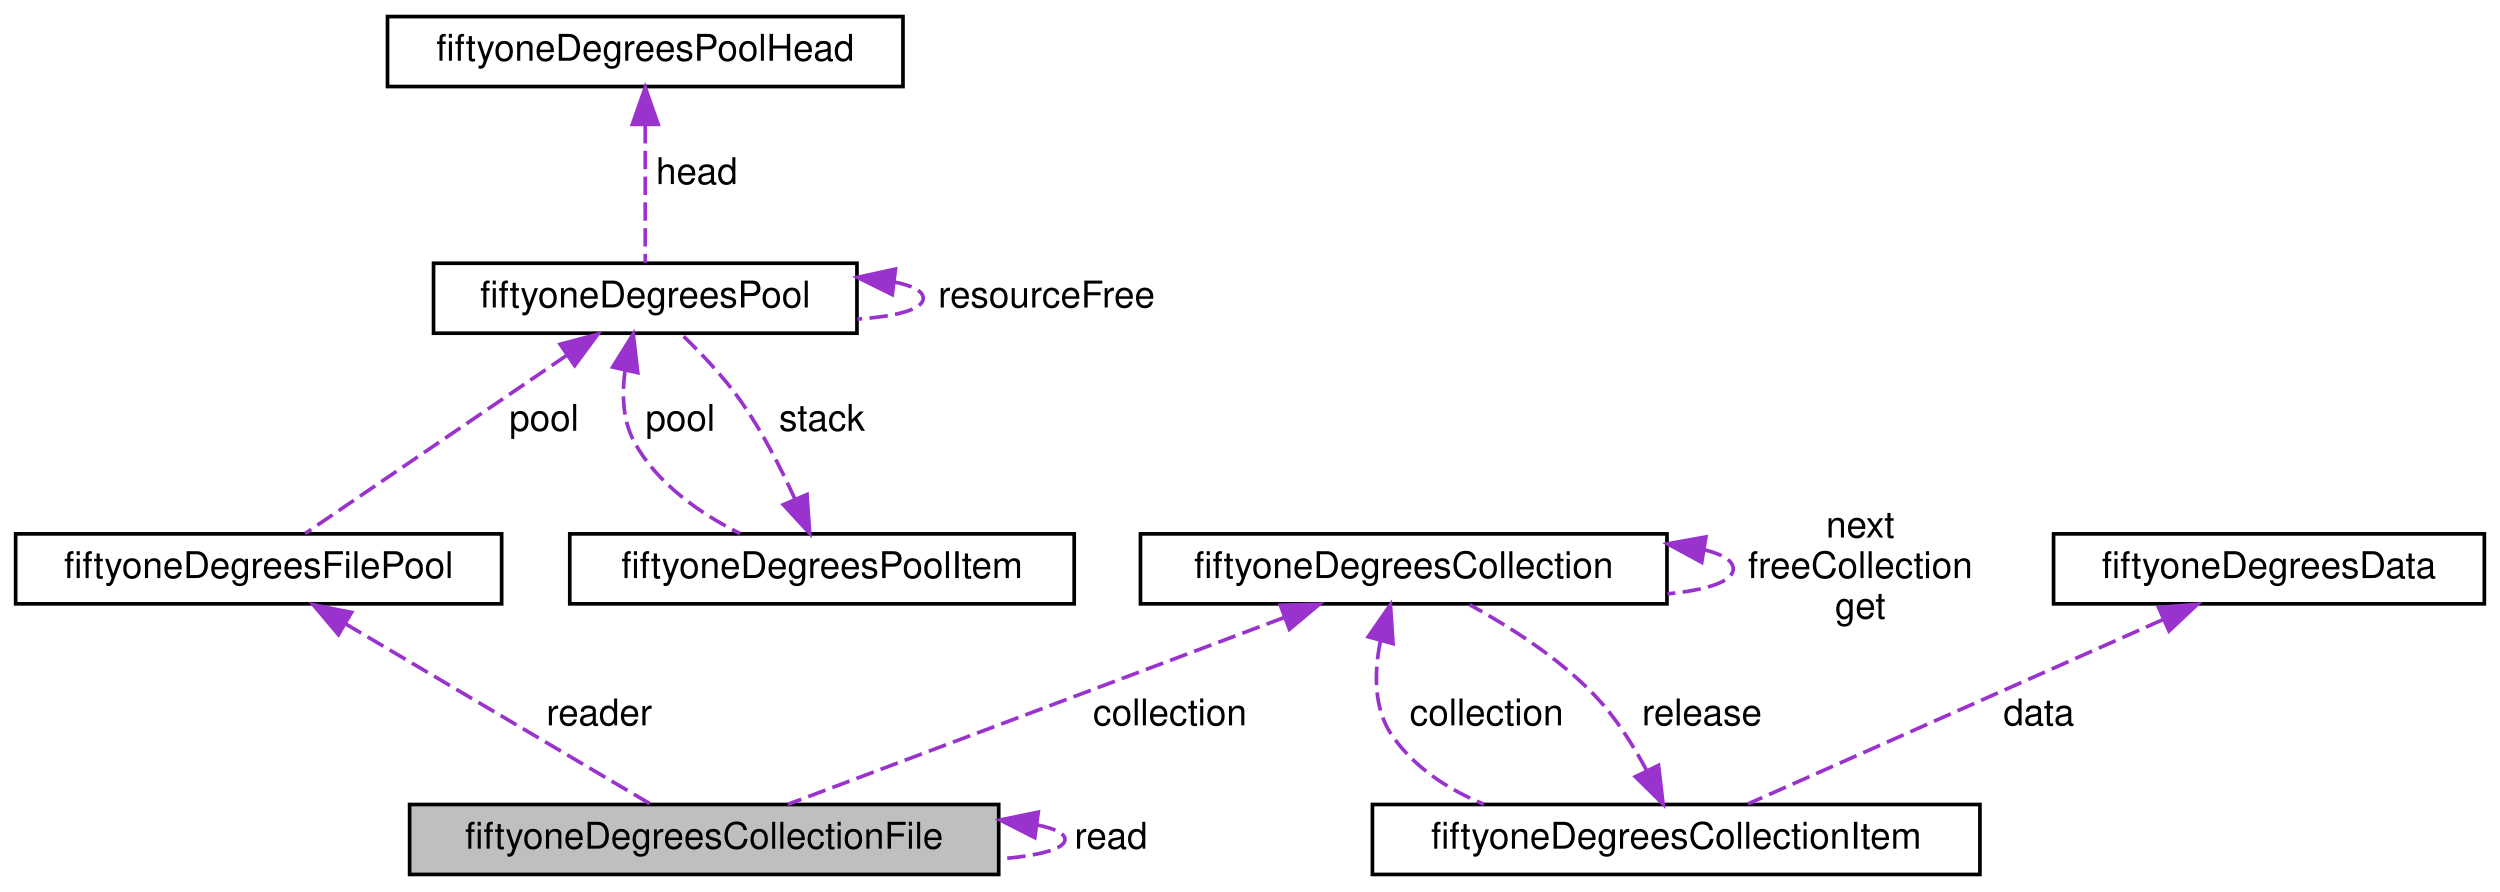
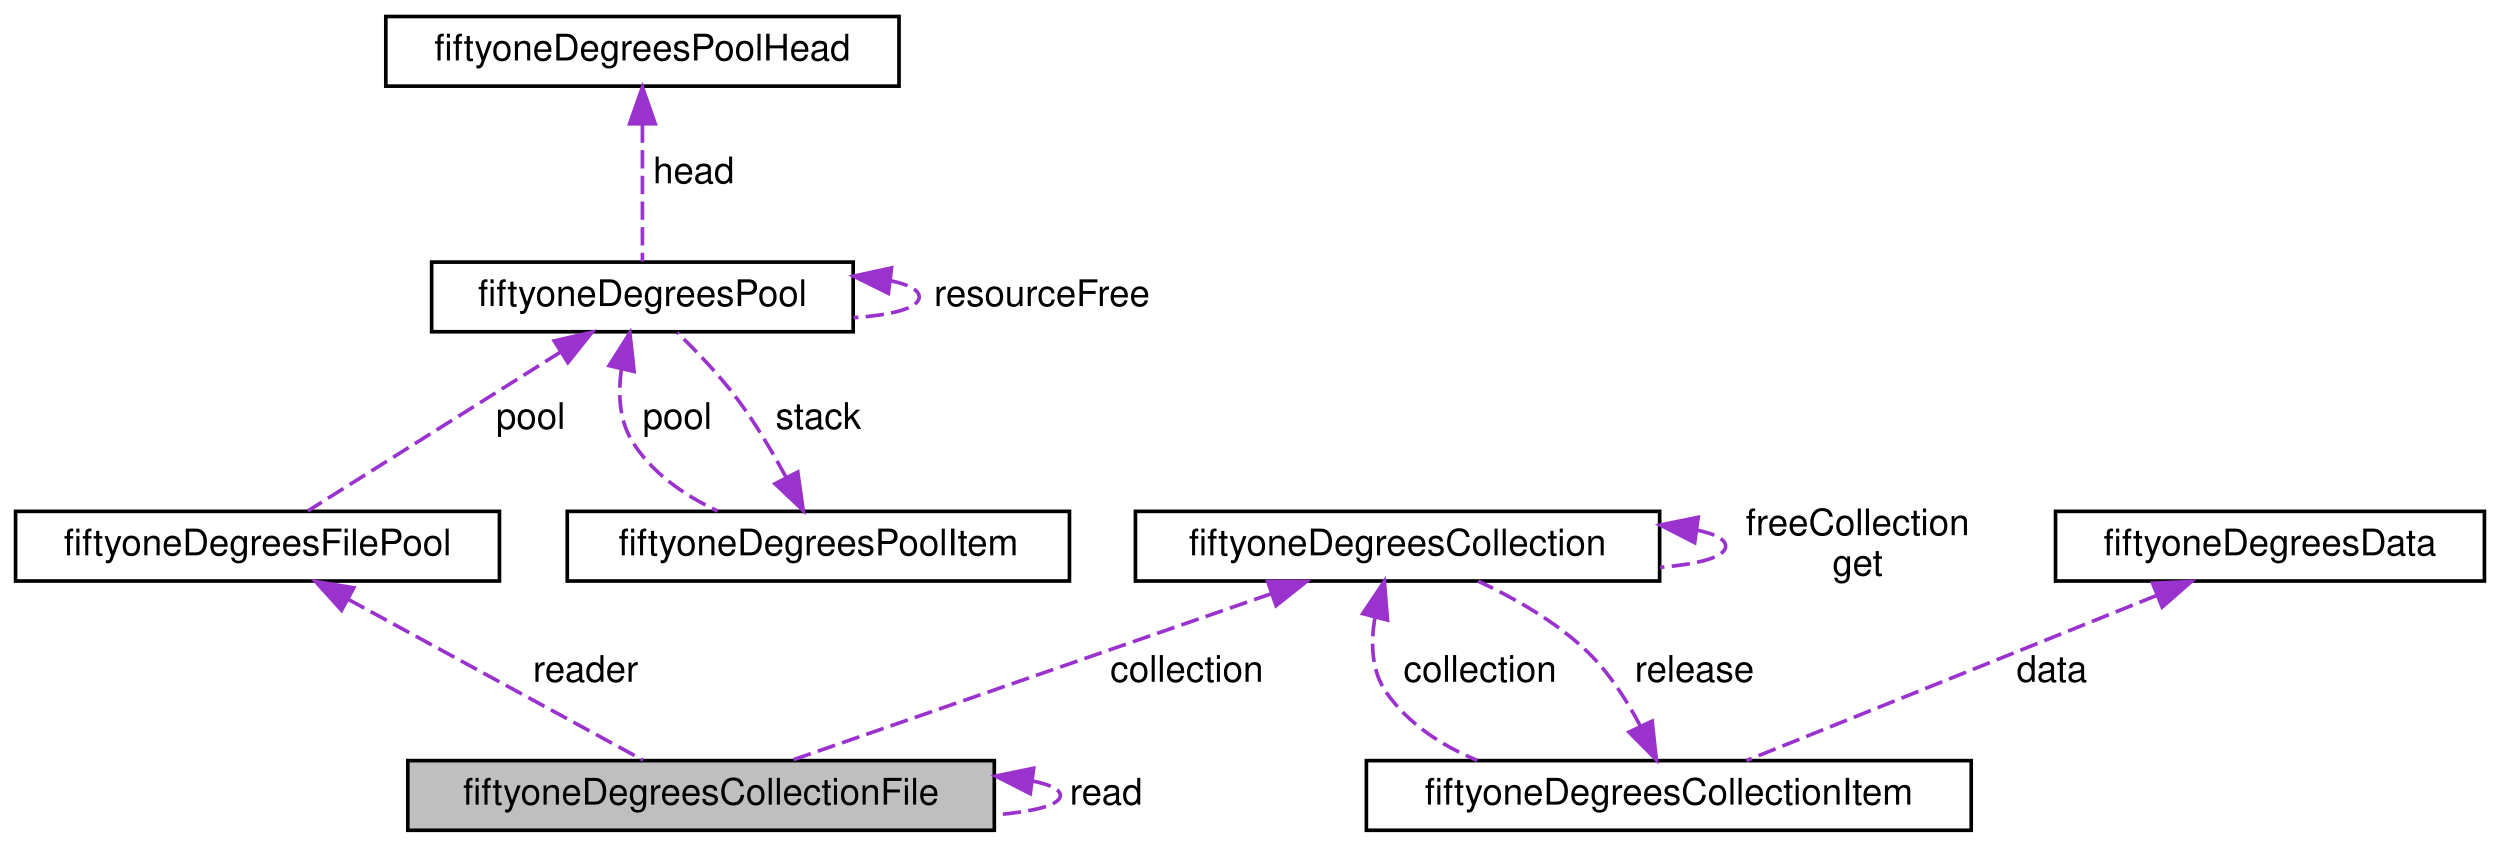
- <svg xmlns="http://www.w3.org/2000/svg" xmlns:xlink="http://www.w3.org/1999/xlink" width="679pt" height="242pt" viewBox="0.00 0.00 678.50 242.00">
-   <g id="graph0" class="graph" transform="scale(1 1) rotate(0) translate(4 238)">
+ <svg xmlns="http://www.w3.org/2000/svg" xmlns:xlink="http://www.w3.org/1999/xlink" width="682pt" height="231pt" viewBox="0.00 0.00 681.50 231.00">
+   <g id="graph0" class="graph" transform="scale(1 1) rotate(0) translate(4 227)">
    <g id="node1" class="node">
      <g id="a_node1">
        <a xlink:title="Type of collection where the collection is streamed from file.">
          <polygon fill="#bfbfbf" stroke="black" points="107,-0.5 107,-19.5 267,-19.5 267,-0.5 107,-0.5" />
          <text text-anchor="middle" x="187" y="-7.5" font-family="Helvetica,sans-Serif" font-size="10.00">fiftyoneDegreesCollectionFile</text>
        </a>
      </g>
    </g>
    <g id="edge1" class="edge">
      <path fill="none" stroke="#9a32cd" stroke-dasharray="5,2" d="M277.6,-13.91C282.25,-12.94 285,-11.64 285,-10 285,-7.38 277.97,-5.61 267.36,-4.71" />
      <polygon fill="#9a32cd" stroke="#9a32cd" points="276.8,-10.49 267.36,-15.29 277.74,-17.43 276.8,-10.49" />
      <text text-anchor="middle" x="297.5" y="-7.5" font-family="Helvetica,sans-Serif" font-size="10.00"> read</text>
    </g>
    <g id="node2" class="node">
      <g id="a_node2">
        <a xlink:href="structfiftyone_degrees_file_pool.html" target="_top" xlink:title="Stack of handles used to read data from a single source file.">
-           <polygon fill="none" stroke="black" points="0,-74 0,-93 132,-93 132,-74 0,-74" />
-           <text text-anchor="middle" x="66" y="-81" font-family="Helvetica,sans-Serif" font-size="10.00">fiftyoneDegreesFilePool</text>
+           <polygon fill="none" stroke="black" points="0,-68.5 0,-87.5 132,-87.5 132,-68.5 0,-68.5" />
+           <text text-anchor="middle" x="66" y="-75.5" font-family="Helvetica,sans-Serif" font-size="10.00">fiftyoneDegreesFilePool</text>
        </a>
      </g>
    </g>
    <g id="edge2" class="edge">
-       <path fill="none" stroke="#9a32cd" stroke-dasharray="5,2" d="M89.54,-68.59C114.11,-54.07 151.86,-31.77 172.42,-19.62" />
-       <polygon fill="#9a32cd" stroke="#9a32cd" points="87.67,-65.63 80.84,-73.73 91.23,-71.66 87.67,-65.63" />
-       <text text-anchor="middle" x="158.5" y="-41" font-family="Helvetica,sans-Serif" font-size="10.00"> reader</text>
+       <path fill="none" stroke="#9a32cd" stroke-dasharray="5,2" d="M90.72,-63.51C114.81,-50.38 150.7,-30.8 171.18,-19.63" />
+       <polygon fill="#9a32cd" stroke="#9a32cd" points="88.92,-60.51 81.82,-68.37 92.27,-66.66 88.92,-60.51" />
+       <text text-anchor="middle" x="155.5" y="-41" font-family="Helvetica,sans-Serif" font-size="10.00"> reader</text>
    </g>
    <g id="node3" class="node">
      <g id="a_node3">
        <a xlink:href="structfiftyone_degrees_pool.html" target="_top" xlink:title="Pool of resources stored as items in a stack.">
-           <polygon fill="none" stroke="black" points="113.5,-147.5 113.5,-166.5 228.5,-166.5 228.5,-147.5 113.5,-147.5" />
-           <text text-anchor="middle" x="171" y="-154.5" font-family="Helvetica,sans-Serif" font-size="10.00">fiftyoneDegreesPool</text>
+           <polygon fill="none" stroke="black" points="113.5,-136.5 113.5,-155.5 228.5,-155.5 228.5,-136.5 113.5,-136.5" />
+           <text text-anchor="middle" x="171" y="-143.5" font-family="Helvetica,sans-Serif" font-size="10.00">fiftyoneDegreesPool</text>
        </a>
      </g>
    </g>
    <g id="edge3" class="edge">
-       <path fill="none" stroke="#9a32cd" stroke-dasharray="5,2" d="M149.72,-141.51C128.39,-126.98 96.26,-105.11 78.65,-93.12" />
-       <polygon fill="#9a32cd" stroke="#9a32cd" points="147.89,-144.5 158.12,-147.23 151.83,-138.71 147.89,-144.5" />
-       <text text-anchor="middle" x="143.5" y="-121" font-family="Helvetica,sans-Serif" font-size="10.00"> pool</text>
+       <path fill="none" stroke="#9a32cd" stroke-dasharray="5,2" d="M148.71,-130.99C127.82,-117.86 97.26,-98.65 79.73,-87.63" />
+       <polygon fill="#9a32cd" stroke="#9a32cd" points="146.94,-134.01 157.27,-136.37 150.67,-128.09 146.94,-134.01" />
+       <text text-anchor="middle" x="140.5" y="-110" font-family="Helvetica,sans-Serif" font-size="10.00"> pool</text>
    </g>
    <g id="edge4" class="edge">
-       <path fill="none" stroke="#9a32cd" stroke-dasharray="5,2" d="M238.53,-161.44C243.47,-160.44 246.5,-158.96 246.5,-157 246.5,-153.94 239.12,-152.05 228.61,-151.33" />
-       <polygon fill="#9a32cd" stroke="#9a32cd" points="238.1,-157.97 228.61,-162.67 238.96,-164.92 238.1,-157.97" />
-       <text text-anchor="middle" x="280" y="-154.5" font-family="Helvetica,sans-Serif" font-size="10.00"> resourceFree</text>
+       <path fill="none" stroke="#9a32cd" stroke-dasharray="5,2" d="M238.53,-150.44C243.47,-149.44 246.5,-147.96 246.5,-146 246.5,-142.94 239.12,-141.05 228.61,-140.33" />
+       <polygon fill="#9a32cd" stroke="#9a32cd" points="238.1,-146.97 228.61,-151.67 238.96,-153.92 238.1,-146.97" />
+       <text text-anchor="middle" x="280" y="-143.5" font-family="Helvetica,sans-Serif" font-size="10.00"> resourceFree</text>
    </g>
    <g id="node5" class="node">
      <g id="a_node5">
        <a xlink:href="structfiftyone_degrees_pool_item.html" target="_top" xlink:title="Pool item node in the stack of items.">
-           <polygon fill="none" stroke="black" points="150.5,-74 150.5,-93 287.5,-93 287.5,-74 150.5,-74" />
-           <text text-anchor="middle" x="219" y="-81" font-family="Helvetica,sans-Serif" font-size="10.00">fiftyoneDegreesPoolItem</text>
+           <polygon fill="none" stroke="black" points="150.5,-68.5 150.5,-87.5 287.5,-87.5 287.5,-68.5 150.5,-68.5" />
+           <text text-anchor="middle" x="219" y="-75.5" font-family="Helvetica,sans-Serif" font-size="10.00">fiftyoneDegreesPoolItem</text>
        </a>
      </g>
    </g>
    <g id="edge7" class="edge">
-       <path fill="none" stroke="#9a32cd" stroke-dasharray="5,2" d="M165.51,-137.34C164.63,-130.89 164.86,-123.82 168,-118 174.14,-106.63 186.01,-98.48 196.75,-93.08" />
-       <polygon fill="#9a32cd" stroke="#9a32cd" points="162.14,-138.3 167.74,-147.29 168.97,-136.77 162.14,-138.3" />
-       <text text-anchor="middle" x="180.5" y="-121" font-family="Helvetica,sans-Serif" font-size="10.00"> pool</text>
+       <path fill="none" stroke="#9a32cd" stroke-dasharray="5,2" d="M165.26,-126.2C164.35,-119.73 164.63,-112.69 168,-107 173.25,-98.13 182.41,-91.89 191.53,-87.58" />
+       <polygon fill="#9a32cd" stroke="#9a32cd" points="161.91,-127.25 167.58,-136.2 168.73,-125.67 161.91,-127.25" />
+       <text text-anchor="middle" x="180.5" y="-110" font-family="Helvetica,sans-Serif" font-size="10.00"> pool</text>
    </g>
    <g id="node4" class="node">
      <g id="a_node4">
        <a xlink:href="unionfiftyone_degrees_pool_head.html" target="_top" xlink:title="The head of the stack used for pop and push operations.">
-           <polygon fill="none" stroke="black" points="101,-214.5 101,-233.5 241,-233.5 241,-214.5 101,-214.5" />
-           <text text-anchor="middle" x="171" y="-221.5" font-family="Helvetica,sans-Serif" font-size="10.00">fiftyoneDegreesPoolHead</text>
+           <polygon fill="none" stroke="black" points="101,-203.5 101,-222.5 241,-222.5 241,-203.5 101,-203.5" />
+           <text text-anchor="middle" x="171" y="-210.5" font-family="Helvetica,sans-Serif" font-size="10.00">fiftyoneDegreesPoolHead</text>
        </a>
      </g>
    </g>
    <g id="edge5" class="edge">
-       <path fill="none" stroke="#9a32cd" stroke-dasharray="5,2" d="M171,-204.04C171,-191.67 171,-176.12 171,-166.63" />
-       <polygon fill="#9a32cd" stroke="#9a32cd" points="167.5,-204.23 171,-214.23 174.5,-204.23 167.5,-204.23" />
-       <text text-anchor="middle" x="185" y="-188" font-family="Helvetica,sans-Serif" font-size="10.00"> head</text>
+       <path fill="none" stroke="#9a32cd" stroke-dasharray="5,2" d="M171,-193.04C171,-180.67 171,-165.12 171,-155.63" />
+       <polygon fill="#9a32cd" stroke="#9a32cd" points="167.5,-193.23 171,-203.23 174.5,-193.23 167.5,-193.23" />
+       <text text-anchor="middle" x="185" y="-177" font-family="Helvetica,sans-Serif" font-size="10.00"> head</text>
    </g>
    <g id="edge6" class="edge">
-       <path fill="none" stroke="#9a32cd" stroke-dasharray="5,2" d="M211.68,-102.4C207.86,-110.82 202.78,-120.78 197,-129 192.28,-135.71 185.91,-142.35 180.66,-147.37" />
-       <polygon fill="#9a32cd" stroke="#9a32cd" points="214.93,-103.7 215.67,-93.13 208.5,-100.93 214.93,-103.7" />
-       <text text-anchor="middle" x="219" y="-121" font-family="Helvetica,sans-Serif" font-size="10.00"> stack</text>
+       <path fill="none" stroke="#9a32cd" stroke-dasharray="5,2" d="M210.14,-96.9C206.44,-103.74 201.87,-111.46 197,-118 192.1,-124.58 185.73,-131.22 180.52,-136.27" />
+       <polygon fill="#9a32cd" stroke="#9a32cd" points="213.38,-98.24 214.87,-87.75 207.17,-95.03 213.38,-98.24" />
+       <text text-anchor="middle" x="219" y="-110" font-family="Helvetica,sans-Serif" font-size="10.00"> stack</text>
    </g>
    <g id="node6" class="node">
      <g id="a_node6">
        <a xlink:href="structfiftyone_degrees_collection.html" target="_top" xlink:title="All the shared methods and fields required by file, memory and cached collections.">
-           <polygon fill="none" stroke="black" points="305.5,-74 305.5,-93 448.5,-93 448.5,-74 305.5,-74" />
-           <text text-anchor="middle" x="377" y="-81" font-family="Helvetica,sans-Serif" font-size="10.00">fiftyoneDegreesCollection</text>
+           <polygon fill="none" stroke="black" points="305.5,-68.5 305.5,-87.5 448.5,-87.5 448.5,-68.5 305.5,-68.5" />
+           <text text-anchor="middle" x="377" y="-75.5" font-family="Helvetica,sans-Serif" font-size="10.00">fiftyoneDegreesCollection</text>
        </a>
      </g>
    </g>
    <g id="edge8" class="edge">
-       <path fill="none" stroke="#9a32cd" stroke-dasharray="5,2" d="M344.41,-70.24C306,-55.78 243.19,-32.15 209.7,-19.54" />
-       <polygon fill="#9a32cd" stroke="#9a32cd" points="343.49,-73.63 354.08,-73.88 345.96,-67.08 343.49,-73.63" />
-       <text text-anchor="middle" x="313.5" y="-41" font-family="Helvetica,sans-Serif" font-size="10.00"> collection</text>
+       <path fill="none" stroke="#9a32cd" stroke-dasharray="5,2" d="M342.58,-65.04C304.74,-51.9 244.91,-31.12 211.54,-19.53" />
+       <polygon fill="#9a32cd" stroke="#9a32cd" points="341.57,-68.4 352.16,-68.37 343.86,-61.78 341.57,-68.4" />
+       <text text-anchor="middle" x="319.5" y="-41" font-family="Helvetica,sans-Serif" font-size="10.00"> collection</text>
    </g>
    <g id="edge12" class="edge">
-       <path fill="none" stroke="#9a32cd" stroke-dasharray="5,2" d="M458.61,-88.69C463.54,-87.46 466.5,-85.73 466.5,-83.5 466.5,-80.02 459.29,-77.76 448.63,-76.7" />
-       <polygon fill="#9a32cd" stroke="#9a32cd" points="457.94,-85.26 448.63,-90.3 459.06,-92.17 457.94,-85.26" />
-       <text text-anchor="middle" x="501" y="-92" font-family="Helvetica,sans-Serif" font-size="10.00"> next</text>
-       <text text-anchor="middle" x="501" y="-81" font-family="Helvetica,sans-Serif" font-size="10.00">freeCollection</text>
-       <text text-anchor="middle" x="501" y="-70" font-family="Helvetica,sans-Serif" font-size="10.00">get</text>
+       <path fill="none" stroke="#9a32cd" stroke-dasharray="5,2" d="M458.61,-82.41C463.54,-81.36 466.5,-79.89 466.5,-78 466.5,-75.04 459.29,-73.12 448.63,-72.22" />
+       <polygon fill="#9a32cd" stroke="#9a32cd" points="458.06,-78.96 448.63,-83.78 459.01,-85.89 458.06,-78.96" />
+       <text text-anchor="middle" x="502.5" y="-81" font-family="Helvetica,sans-Serif" font-size="10.00"> freeCollection</text>
+       <text text-anchor="middle" x="502.5" y="-70" font-family="Helvetica,sans-Serif" font-size="10.00">get</text>
    </g>
    <g id="node7" class="node">
      <g id="a_node7">
        <a xlink:href="structfiftyone_degrees_collection_item.html" target="_top" xlink:title="Used to store a handle to the underlying item that could be used to release the item when it's finish...">
          <polygon fill="none" stroke="black" points="368.5,-0.5 368.5,-19.5 533.5,-19.5 533.5,-0.5 368.5,-0.5" />
          <text text-anchor="middle" x="451" y="-7.5" font-family="Helvetica,sans-Serif" font-size="10.00">fiftyoneDegreesCollectionItem</text>
        </a>
      </g>
    </g>
    <g id="edge10" class="edge">
-       <path fill="none" stroke="#9a32cd" stroke-dasharray="5,2" d="M370.66,-63.86C368.94,-55.27 368.77,-45.37 374,-38 380.06,-29.45 389.06,-23.58 398.78,-19.57" />
-       <polygon fill="#9a32cd" stroke="#9a32cd" points="367.36,-65.05 373.39,-73.76 374.1,-63.18 367.36,-65.05" />
+       <path fill="none" stroke="#9a32cd" stroke-dasharray="5,2" d="M370.8,-58.37C369.64,-51.42 369.88,-43.82 374,-38 380.06,-29.45 389.06,-23.58 398.78,-19.57" />
+       <polygon fill="#9a32cd" stroke="#9a32cd" points="367.5,-59.6 373.4,-68.4 374.27,-57.84 367.5,-59.6" />
      <text text-anchor="middle" x="399.5" y="-41" font-family="Helvetica,sans-Serif" font-size="10.00"> collection</text>
    </g>
    <g id="edge9" class="edge">
-       <path fill="none" stroke="#9a32cd" stroke-dasharray="5,2" d="M442.95,-28.8C439.32,-35.61 434.58,-43.14 429,-49 419.22,-59.26 405.7,-67.84 394.9,-73.76" />
-       <polygon fill="#9a32cd" stroke="#9a32cd" points="446.2,-30.13 447.45,-19.61 439.91,-27.05 446.2,-30.13" />
+       <path fill="none" stroke="#9a32cd" stroke-dasharray="5,2" d="M443.18,-29.03C439.58,-35.87 434.81,-43.37 429,-49 420.46,-57.28 408.98,-63.8 398.98,-68.47" />
+       <polygon fill="#9a32cd" stroke="#9a32cd" points="446.46,-30.29 447.6,-19.76 440.14,-27.28 446.46,-30.29" />
      <text text-anchor="middle" x="458" y="-41" font-family="Helvetica,sans-Serif" font-size="10.00"> release</text>
    </g>
    <g id="node8" class="node">
      <g id="a_node8">
        <a xlink:href="structfiftyone_degrees_data.html" target="_top" xlink:title="Data structure used for reusing memory which may have been allocated in a previous operation.">
-           <polygon fill="none" stroke="black" points="553.5,-74 553.5,-93 670.5,-93 670.5,-74 553.5,-74" />
-           <text text-anchor="middle" x="612" y="-81" font-family="Helvetica,sans-Serif" font-size="10.00">fiftyoneDegreesData</text>
+           <polygon fill="none" stroke="black" points="556.5,-68.5 556.5,-87.5 673.5,-87.5 673.5,-68.5 556.5,-68.5" />
+           <text text-anchor="middle" x="615" y="-75.5" font-family="Helvetica,sans-Serif" font-size="10.00">fiftyoneDegreesData</text>
        </a>
      </g>
    </g>
    <g id="edge11" class="edge">
-       <path fill="none" stroke="#9a32cd" stroke-dasharray="5,2" d="M583.15,-69.69C550.61,-55.24 498.57,-32.13 470.49,-19.66" />
-       <polygon fill="#9a32cd" stroke="#9a32cd" points="582.02,-73.02 592.58,-73.88 584.86,-66.62 582.02,-73.02" />
-       <text text-anchor="middle" x="549.5" y="-41" font-family="Helvetica,sans-Serif" font-size="10.00"> data</text>
+       <path fill="none" stroke="#9a32cd" stroke-dasharray="5,2" d="M584.03,-64.54C551.31,-51.37 500.62,-30.97 472.19,-19.53" />
+       <polygon fill="#9a32cd" stroke="#9a32cd" points="582.98,-67.89 593.56,-68.37 585.59,-61.39 582.98,-67.89" />
+       <text text-anchor="middle" x="555.5" y="-41" font-family="Helvetica,sans-Serif" font-size="10.00"> data</text>
    </g>
  </g>
</svg>
